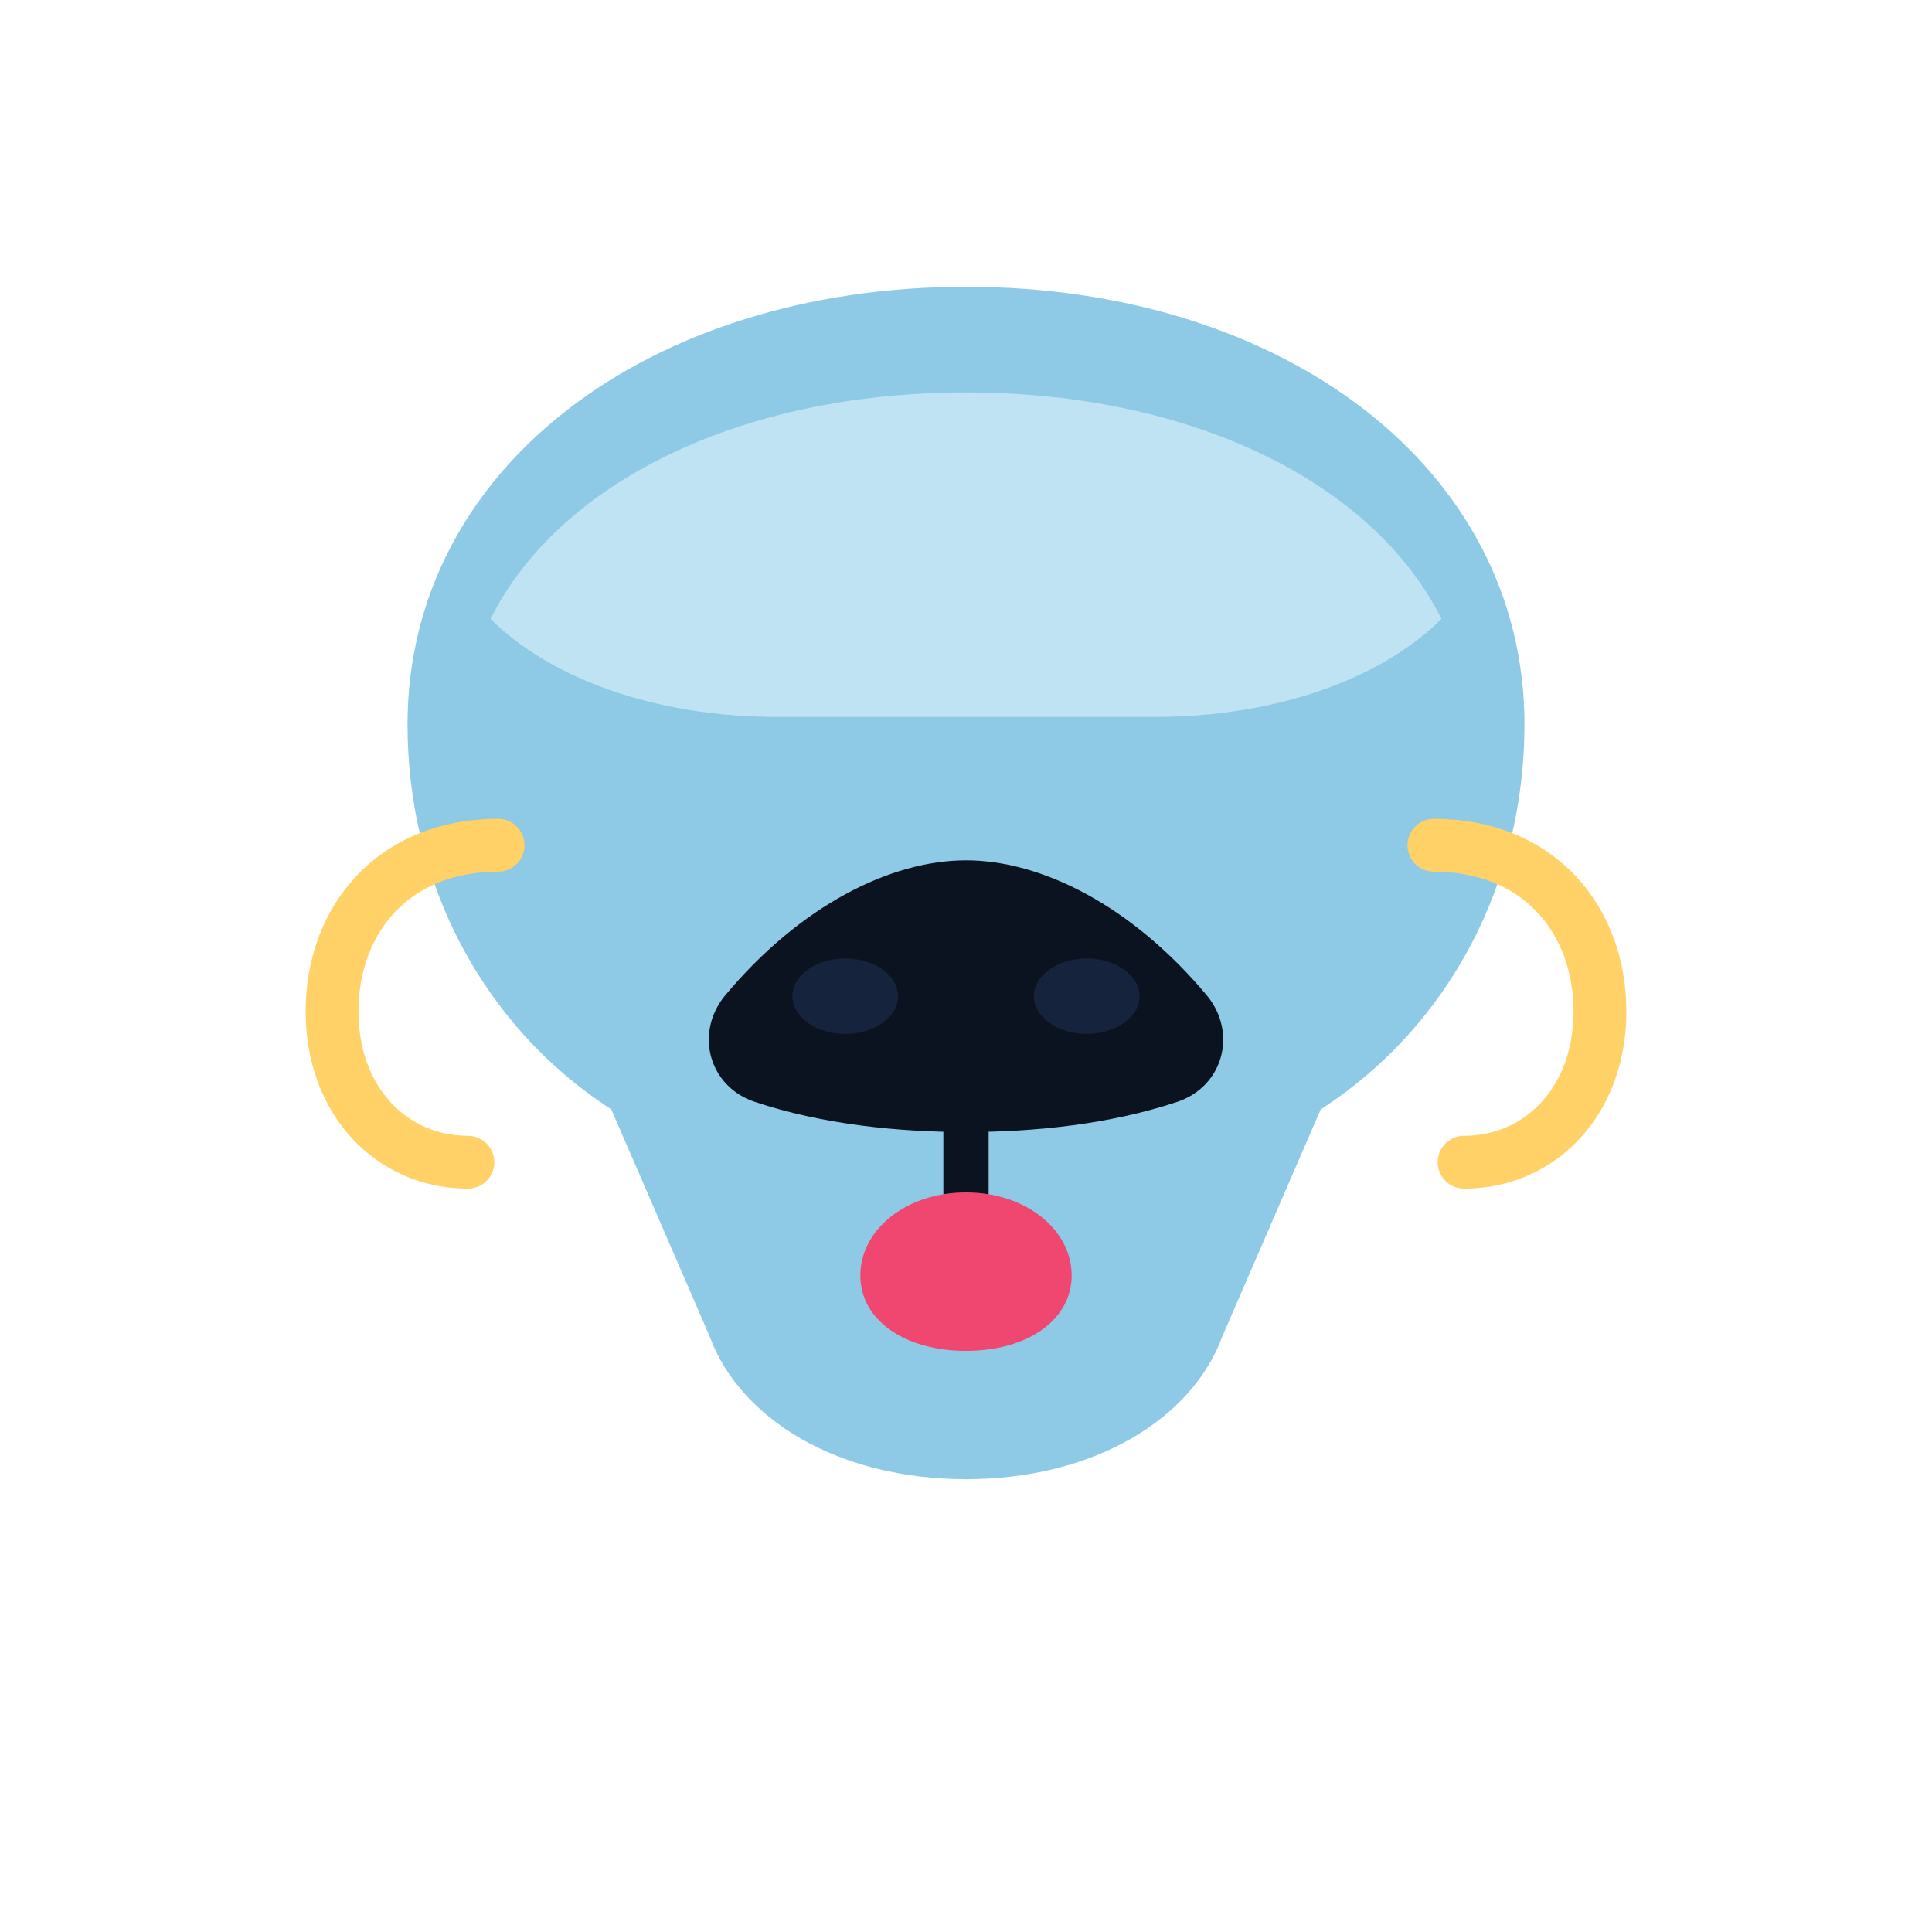
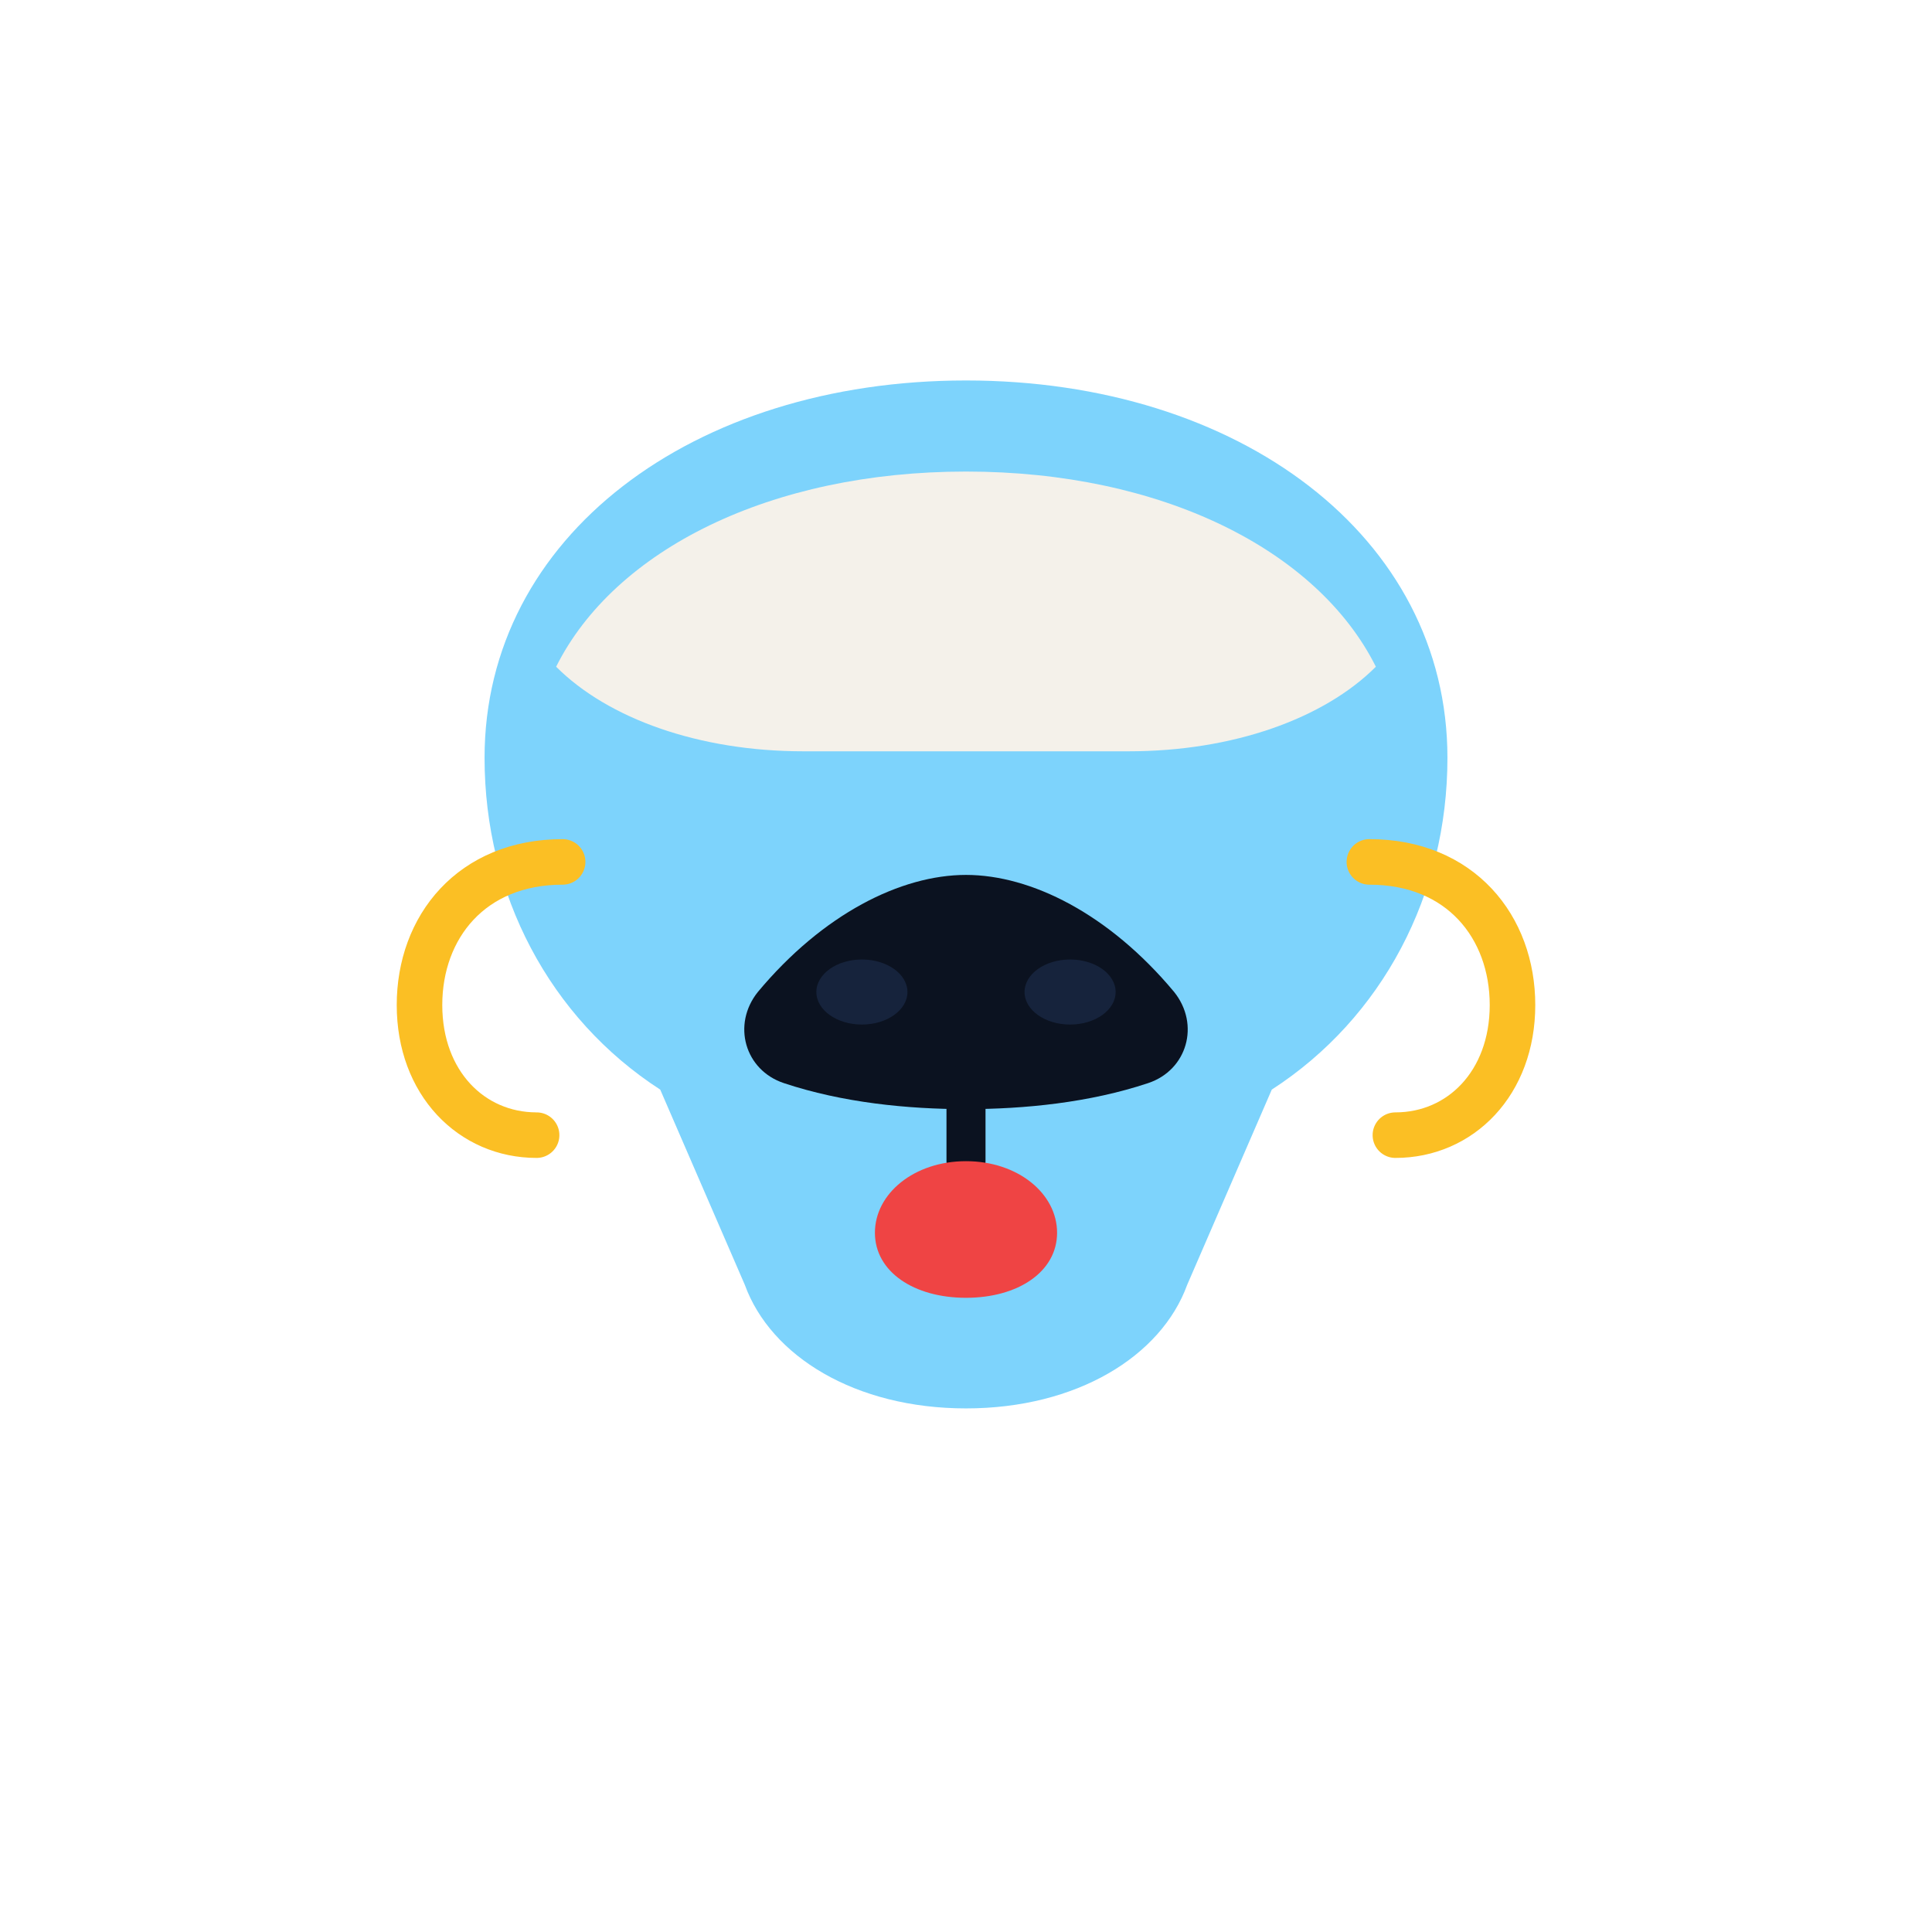
- <svg xmlns="http://www.w3.org/2000/svg" viewBox="0 0 256 256" fill="none">
-   <path d="M54 96c0-34 32-58 74-58s74 24 74 58c0 21-10 40-27 51l-13 30c-4 11-17 19-34 19s-30-8-34-19l-13-30c-17-11-27-30-27-51Z" fill="#8ecae6" />
-   <path d="M128 52c30 0 54 12 63 30-8 8-22 13-38 13H103c-16 0-30-5-38-13 9-18 33-30 63-30Z" fill="#bfe3f2" />
-   <path d="M96 132c10-12 22-18 32-18s22 6 32 18c4 5 2 12-4 14-9 3-19 4-28 4s-19-1-28-4c-6-2-8-9-4-14Z" fill="#0b1220" />
-   <ellipse cx="112" cy="132" rx="7" ry="5" fill="#16233c" />
-   <ellipse cx="144" cy="132" rx="7" ry="5" fill="#16233c" />
-   <path d="M128 146v12" stroke="#0b1220" stroke-width="6" stroke-linecap="round" />
-   <path d="M128 158c-8 0-14 5-14 11s6 10 14 10 14-4 14-10-6-11-14-11Z" fill="#ef476f" />
-   <path d="M66 112c-14 0-22 10-22 22s8 20 18 20" stroke="#ffd166" stroke-width="7" stroke-linecap="round" />
-   <path d="M190 112c14 0 22 10 22 22s-8 20-18 20" stroke="#ffd166" stroke-width="7" stroke-linecap="round" />
+ <svg xmlns="http://www.w3.org/2000/svg" fill="none" viewBox="-20.48 -20.48 296.96 296.96">
+   <path fill="#7DD3FC" d="M54 96c0-34 32-58 74-58s74 24 74 58c0 21-10 40-27 51l-13 30c-4 11-17 19-34 19s-30-8-34-19l-13-30c-17-11-27-30-27-51" />
+   <path fill="#F4F1EA" d="M128 52c30 0 54 12 63 30-8 8-22 13-38 13h-50c-16 0-30-5-38-13 9-18 33-30 63-30" />
+   <path fill="#0B1220" d="M96 132c10-12 22-18 32-18s22 6 32 18c4 5 2 12-4 14-9 3-19 4-28 4s-19-1-28-4c-6-2-8-9-4-14" />
+   <ellipse cx="112" cy="132" fill="#16233C" rx="7" ry="5" />
+   <ellipse cx="144" cy="132" fill="#16233C" rx="7" ry="5" />
+   <path stroke="#0B1220" stroke-linecap="round" stroke-width="6" d="M128 146v12" />
+   <path fill="#EF4444" d="M128 158c-8 0-14 5-14 11s6 10 14 10 14-4 14-10-6-11-14-11" />
+   <path stroke="#FBBF24" stroke-linecap="round" stroke-width="7" d="M66 112c-14 0-22 10-22 22s8 20 18 20M190 112c14 0 22 10 22 22s-8 20-18 20" />
</svg>
